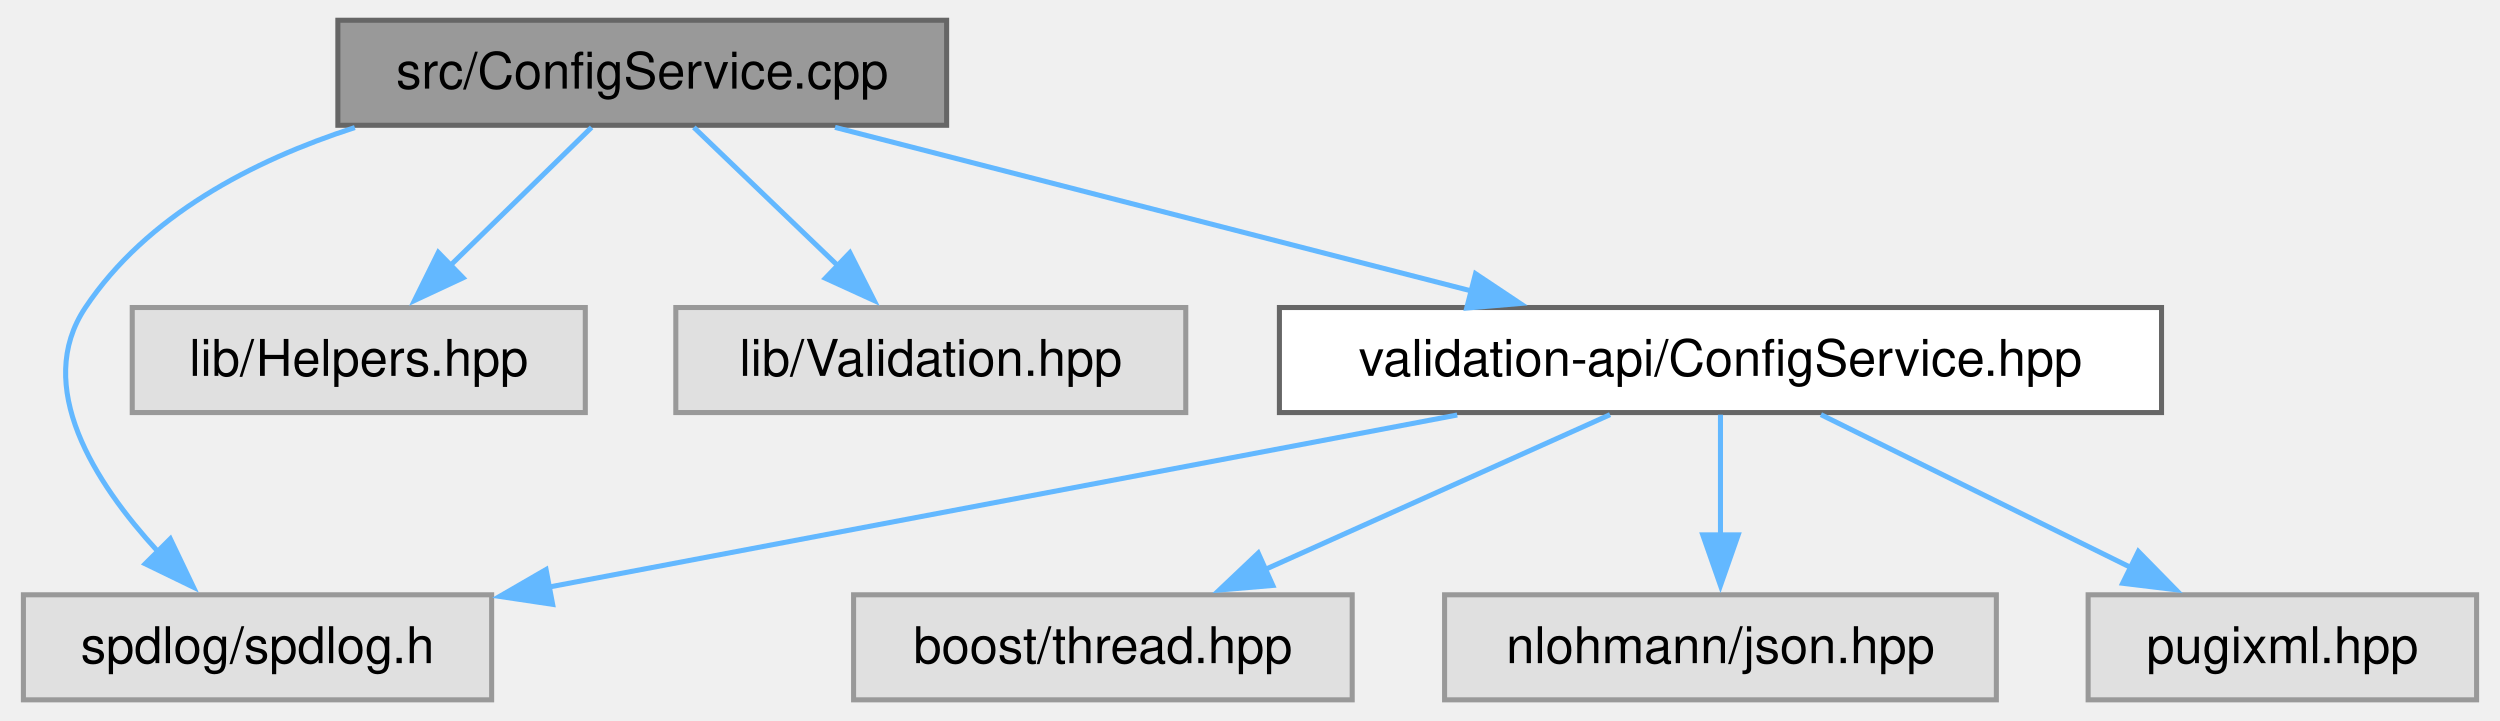
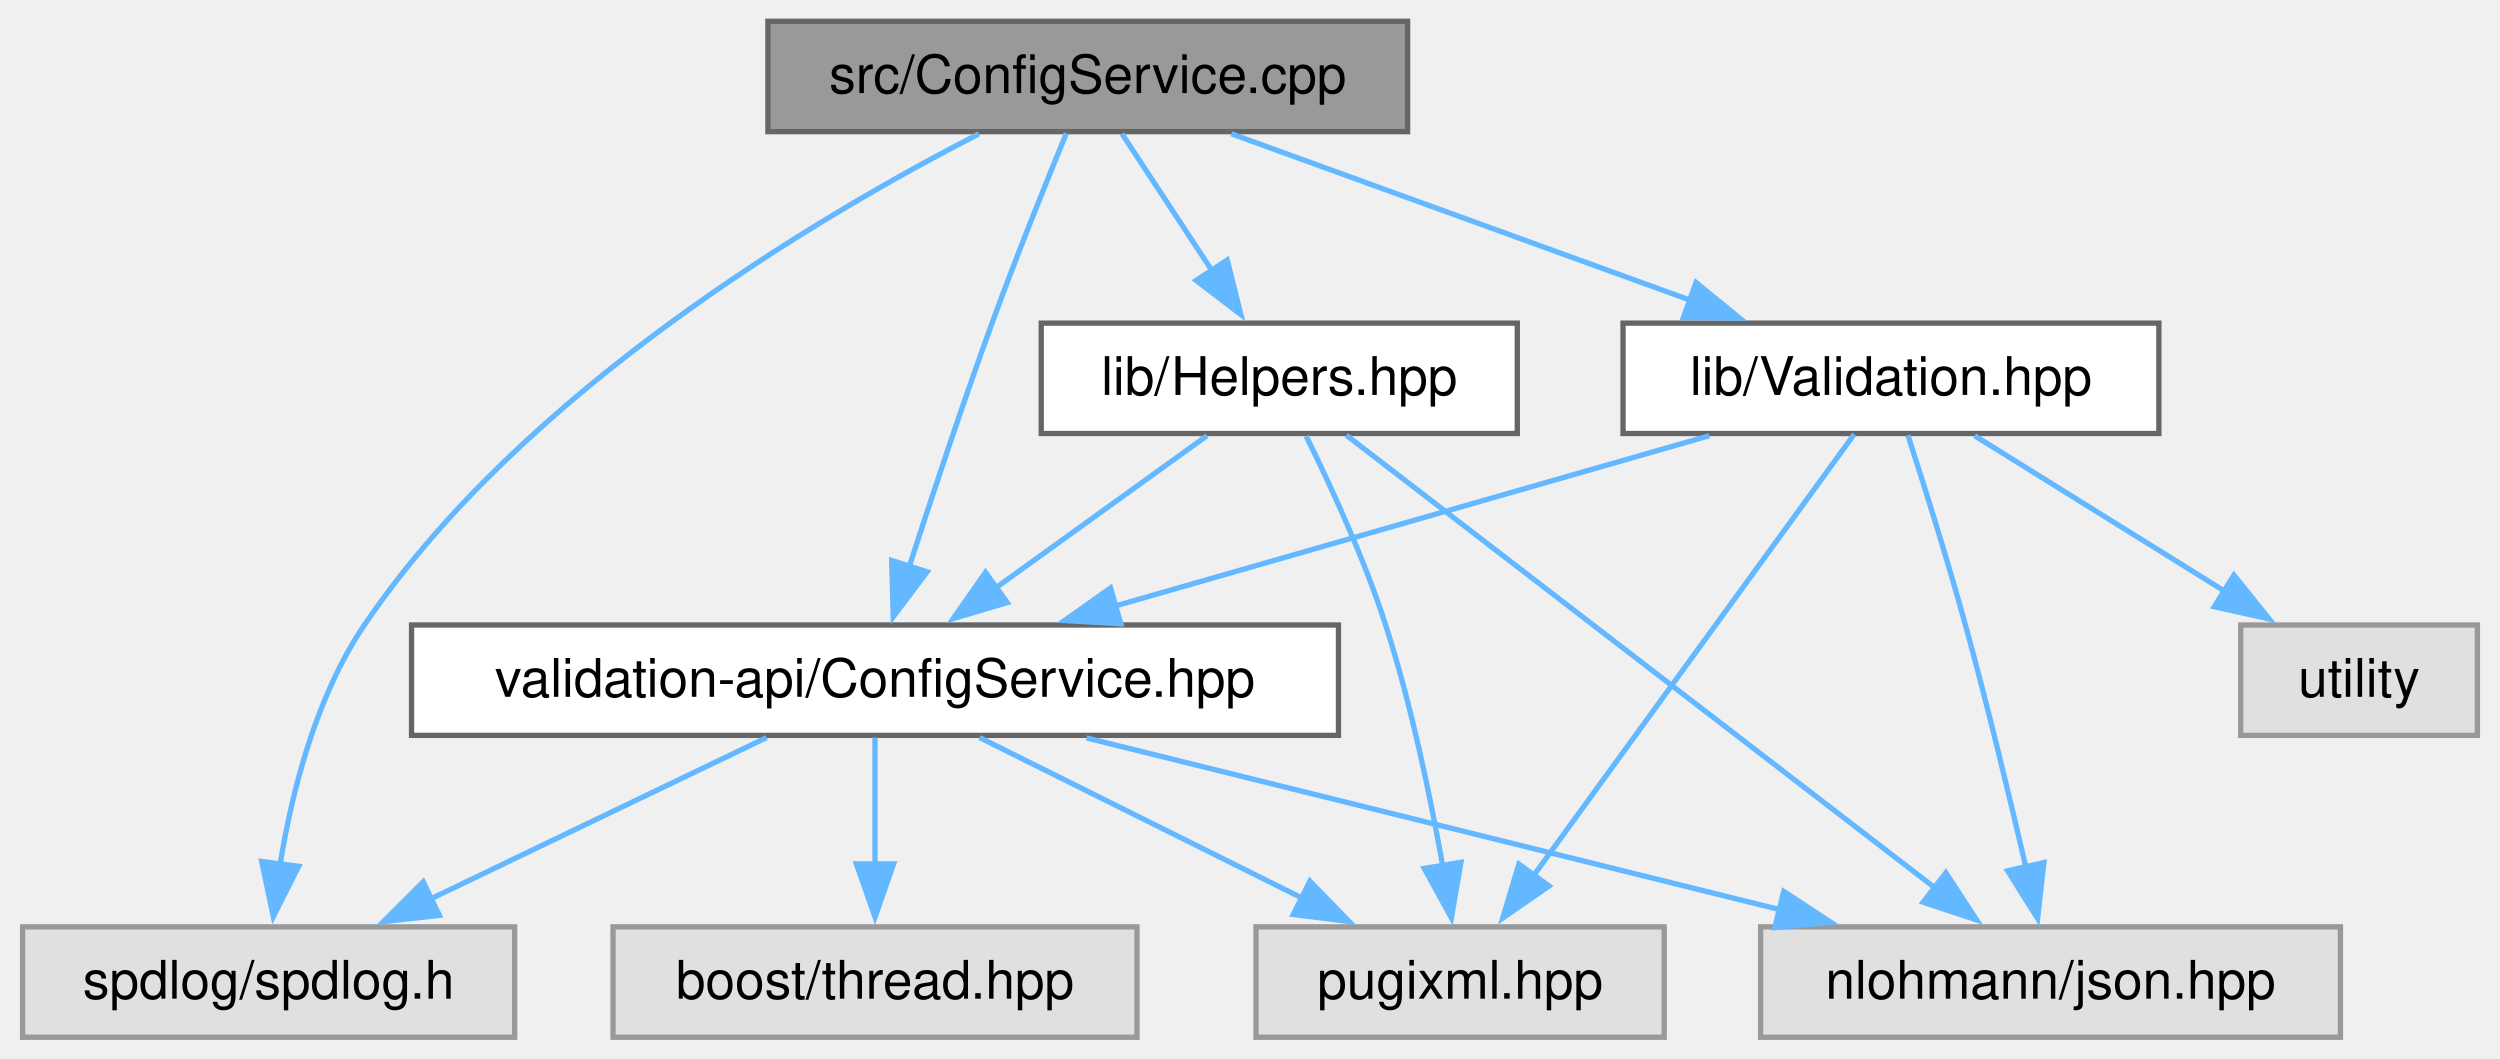
- <svg xmlns="http://www.w3.org/2000/svg" xmlns:xlink="http://www.w3.org/1999/xlink" width="493pt" height="142pt" viewBox="0.00 0.00 492.62 142.25">
-   <g id="graph0" class="graph" transform="scale(1 1) rotate(0) translate(4 138.25)">
+ <svg xmlns="http://www.w3.org/2000/svg" xmlns:xlink="http://www.w3.org/1999/xlink" width="470pt" height="199pt" viewBox="0.00 0.00 469.50 199.00">
+   <g id="graph0" class="graph" transform="scale(1 1) rotate(0) translate(4 195)">
    <g id="Node000001" class="node">
      <g id="a_Node000001">
        <a xlink:title=" ">
-           <polygon fill="#999999" stroke="#666666" points="182.38,-134.25 62.12,-134.25 62.12,-113.5 182.38,-113.5 182.38,-134.25" />
-           <text text-anchor="middle" x="122.25" y="-120.75" font-family="Helvetica,sans-Serif" font-size="10.00">src/ConfigService.cpp</text>
+           <polygon fill="#999999" stroke="#666666" points="260.38,-191 140.12,-191 140.12,-170.25 260.38,-170.25 260.38,-191" />
+           <text text-anchor="middle" x="200.25" y="-177.5" font-family="Helvetica,sans-Serif" font-size="10.00">src/ConfigService.cpp</text>
        </a>
      </g>
    </g>
    <g id="Node000002" class="node">
      <g id="a_Node000002">
        <a xlink:title=" ">
          <polygon fill="#e0e0e0" stroke="#999999" points="92.5,-20.75 0,-20.75 0,0 92.5,0 92.5,-20.75" />
          <text text-anchor="middle" x="46.25" y="-7.25" font-family="Helvetica,sans-Serif" font-size="10.00">spdlog/spdlog.h</text>
        </a>
      </g>
    </g>
    <g id="edge1_Node000001_Node000002" class="edge">
      <g id="a_edge1_Node000001_Node000002">
        <a xlink:title=" ">
-           <path fill="none" stroke="#63b8ff" d="M65.47,-113.05C45.18,-106.5 24.37,-95.61 12.25,-77.5 1.88,-62.01 14.02,-42.96 26.58,-29.29" />
-           <polygon fill="#63b8ff" stroke="#63b8ff" points="29.02,-31.81 33.59,-22.25 24.06,-26.87 29.02,-31.81" />
+           <path fill="none" stroke="#63b8ff" d="M179.8,-169.85C149.82,-154.46 94.26,-121.72 64.25,-77.5 55.15,-64.08 50.63,-46.21 48.4,-32.43" />
+           <polygon fill="#63b8ff" stroke="#63b8ff" points="51.9,-32.13 47.13,-22.67 44.95,-33.04 51.9,-32.13" />
        </a>
      </g>
    </g>
    <g id="Node000003" class="node">
      <g id="a_Node000003">
-         <a xlink:title=" ">
-           <polygon fill="#e0e0e0" stroke="#999999" points="111,-77.5 21.5,-77.5 21.5,-56.75 111,-56.75 111,-77.5" />
-           <text text-anchor="middle" x="66.25" y="-64" font-family="Helvetica,sans-Serif" font-size="10.00">lib/Helpers.hpp</text>
+         <a xlink:href="Helpers_8hpp.html" target="_top" xlink:title=" ">
+           <polygon fill="white" stroke="#666666" points="281,-134.25 191.5,-134.25 191.5,-113.5 281,-113.5 281,-134.25" />
+           <text text-anchor="middle" x="236.25" y="-120.75" font-family="Helvetica,sans-Serif" font-size="10.00">lib/Helpers.hpp</text>
        </a>
      </g>
    </g>
    <g id="edge2_Node000001_Node000003" class="edge">
      <g id="a_edge2_Node000001_Node000003">
        <a xlink:title=" ">
-           <path fill="none" stroke="#63b8ff" d="M112.24,-113.09C104.51,-105.53 93.62,-94.89 84.38,-85.85" />
-           <polygon fill="#63b8ff" stroke="#63b8ff" points="86.85,-83.37 77.26,-78.89 81.96,-88.38 86.85,-83.37" />
+           <path fill="none" stroke="#63b8ff" d="M206.69,-169.84C211.4,-162.67 217.94,-152.73 223.67,-144.01" />
+           <polygon fill="#63b8ff" stroke="#63b8ff" points="226.47,-146.12 229.04,-135.84 220.62,-142.28 226.47,-146.12" />
+         </a>
+       </g>
+     </g>
+     <g id="Node000006" class="node">
+       <g id="a_Node000006">
+         <a xlink:href="ConfigService_8hpp.html" target="_top" xlink:title=" ">
+           <polygon fill="white" stroke="#666666" points="247.38,-77.5 73.12,-77.5 73.12,-56.75 247.38,-56.75 247.38,-77.5" />
+           <text text-anchor="middle" x="160.25" y="-64" font-family="Helvetica,sans-Serif" font-size="10.00">validation-api/ConfigService.hpp</text>
+         </a>
+       </g>
+     </g>
+     <g id="edge15_Node000001_Node000006" class="edge">
+       <g id="a_edge15_Node000001_Node000006">
+         <a xlink:title=" ">
+           <path fill="none" stroke="#63b8ff" d="M196.23,-169.95C192.47,-160.8 186.78,-146.67 182.25,-134.25 176.67,-118.93 170.87,-101.42 166.62,-88.27" />
+           <polygon fill="#63b8ff" stroke="#63b8ff" points="170.05,-87.5 163.68,-79.04 163.39,-89.63 170.05,-87.5" />
+         </a>
+       </g>
+     </g>
+     <g id="Node000008" class="node">
+       <g id="a_Node000008">
+         <a xlink:href="Validation_8hpp.html" target="_top" xlink:title=" ">
+           <polygon fill="white" stroke="#666666" points="401.62,-134.25 300.88,-134.25 300.88,-113.5 401.62,-113.5 401.62,-134.25" />
+           <text text-anchor="middle" x="351.25" y="-120.75" font-family="Helvetica,sans-Serif" font-size="10.00">lib/Validation.hpp</text>
+         </a>
+       </g>
+     </g>
+     <g id="edge10_Node000001_Node000008" class="edge">
+       <g id="a_edge10_Node000001_Node000008">
+         <a xlink:title=" ">
+           <path fill="none" stroke="#63b8ff" d="M227.25,-169.84C251.33,-161.11 286.83,-148.23 313.68,-138.5" />
+           <polygon fill="#63b8ff" stroke="#63b8ff" points="314.6,-141.89 322.81,-135.19 312.22,-135.3 314.6,-141.89" />
        </a>
      </g>
    </g>
    <g id="Node000004" class="node">
      <g id="a_Node000004">
        <a xlink:title=" ">
-           <polygon fill="#e0e0e0" stroke="#999999" points="229.62,-77.5 128.88,-77.5 128.88,-56.75 229.62,-56.75 229.62,-77.5" />
-           <text text-anchor="middle" x="179.25" y="-64" font-family="Helvetica,sans-Serif" font-size="10.00">lib/Validation.hpp</text>
+           <polygon fill="#e0e0e0" stroke="#999999" points="435.75,-20.75 326.75,-20.75 326.75,0 435.75,0 435.75,-20.75" />
+           <text text-anchor="middle" x="381.25" y="-7.25" font-family="Helvetica,sans-Serif" font-size="10.00">nlohmann/json.hpp</text>
        </a>
      </g>
    </g>
-     <g id="edge3_Node000001_Node000004" class="edge">
-       <g id="a_edge3_Node000001_Node000004">
+     <g id="edge3_Node000003_Node000004" class="edge">
+       <g id="a_edge3_Node000003_Node000004">
        <a xlink:title=" ">
-           <path fill="none" stroke="#63b8ff" d="M132.44,-113.09C140.38,-105.46 151.62,-94.67 161.09,-85.57" />
-           <polygon fill="#63b8ff" stroke="#63b8ff" points="163.27,-88.33 168.06,-78.88 158.42,-83.28 163.27,-88.33" />
+           <path fill="none" stroke="#63b8ff" d="M248.86,-113.18C273.61,-94.15 328.77,-51.73 359.51,-28.09" />
+           <polygon fill="#63b8ff" stroke="#63b8ff" points="361.57,-30.92 367.36,-22.05 357.3,-25.38 361.57,-30.92" />
        </a>
      </g>
    </g>
    <g id="Node000005" class="node">
      <g id="a_Node000005">
-         <a xlink:href="ConfigService_8hpp.html" target="_top" xlink:title=" ">
-           <polygon fill="white" stroke="#666666" points="422.38,-77.5 248.12,-77.5 248.12,-56.75 422.38,-56.75 422.38,-77.5" />
-           <text text-anchor="middle" x="335.25" y="-64" font-family="Helvetica,sans-Serif" font-size="10.00">validation-api/ConfigService.hpp</text>
+         <a xlink:title=" ">
+           <polygon fill="#e0e0e0" stroke="#999999" points="308.62,-20.75 231.88,-20.75 231.88,0 308.62,0 308.62,-20.75" />
+           <text text-anchor="middle" x="270.25" y="-7.25" font-family="Helvetica,sans-Serif" font-size="10.00">pugixml.hpp</text>
        </a>
      </g>
    </g>
-     <g id="edge4_Node000001_Node000005" class="edge">
-       <g id="a_edge4_Node000001_Node000005">
+     <g id="edge4_Node000003_Node000005" class="edge">
+       <g id="a_edge4_Node000003_Node000005">
        <a xlink:title=" ">
-           <path fill="none" stroke="#63b8ff" d="M160.33,-113.09C195.51,-104.04 247.96,-90.56 286.25,-80.72" />
-           <polygon fill="#63b8ff" stroke="#63b8ff" points="286.86,-84.18 295.68,-78.3 285.12,-77.4 286.86,-84.18" />
+           <path fill="none" stroke="#63b8ff" d="M241.31,-113.01C245.77,-103.98 252.18,-90.12 256.25,-77.5 261.05,-62.6 264.65,-45.28 267,-32.1" />
+           <polygon fill="#63b8ff" stroke="#63b8ff" points="270.41,-32.89 268.61,-22.45 263.51,-31.73 270.41,-32.89" />
        </a>
      </g>
    </g>
-     <g id="edge5_Node000005_Node000002" class="edge">
-       <g id="a_edge5_Node000005_Node000002">
+     <g id="edge5_Node000003_Node000006" class="edge">
+       <g id="a_edge5_Node000003_Node000006">
        <a xlink:title=" ">
-           <path fill="none" stroke="#63b8ff" d="M283.25,-56.27C232.68,-46.69 156.04,-32.17 103.7,-22.26" />
-           <polygon fill="#63b8ff" stroke="#63b8ff" points="104.55,-18.86 94.07,-20.43 103.25,-25.74 104.55,-18.86" />
+           <path fill="none" stroke="#63b8ff" d="M222.66,-113.09C211.64,-105.15 195.86,-93.78 182.93,-84.46" />
+           <polygon fill="#63b8ff" stroke="#63b8ff" points="185.11,-81.72 174.95,-78.71 181.02,-87.4 185.11,-81.72" />
        </a>
      </g>
    </g>
-     <g id="Node000006" class="node">
-       <g id="a_Node000006">
+     <g id="edge6_Node000006_Node000002" class="edge">
+       <g id="a_edge6_Node000006_Node000002">
        <a xlink:title=" ">
-           <polygon fill="#e0e0e0" stroke="#999999" points="262.5,-20.75 164,-20.75 164,0 262.5,0 262.5,-20.75" />
-           <text text-anchor="middle" x="213.25" y="-7.25" font-family="Helvetica,sans-Serif" font-size="10.00">boost/thread.hpp</text>
+           <path fill="none" stroke="#63b8ff" d="M139.87,-56.34C122.28,-47.89 96.62,-35.57 76.62,-25.96" />
+           <polygon fill="#63b8ff" stroke="#63b8ff" points="78.35,-22.91 67.82,-21.73 75.32,-29.22 78.35,-22.91" />
        </a>
      </g>
    </g>
-     <g id="edge6_Node000005_Node000006" class="edge">
-       <g id="a_edge6_Node000005_Node000006">
+     <g id="edge8_Node000006_Node000004" class="edge">
+       <g id="a_edge8_Node000006_Node000004">
        <a xlink:title=" ">
-           <path fill="none" stroke="#63b8ff" d="M313.44,-56.34C294.44,-47.81 266.65,-35.34 245.16,-25.69" />
-           <polygon fill="#63b8ff" stroke="#63b8ff" points="246.81,-22.6 236.25,-21.7 243.94,-28.99 246.81,-22.6" />
+           <path fill="none" stroke="#63b8ff" d="M200.02,-56.27C236.51,-47.23 290.78,-33.79 330.41,-23.97" />
+           <polygon fill="#63b8ff" stroke="#63b8ff" points="331.1,-27.41 339.96,-21.6 329.41,-20.61 331.1,-27.41" />
+         </a>
+       </g>
+     </g>
+     <g id="edge9_Node000006_Node000005" class="edge">
+       <g id="a_edge9_Node000006_Node000005">
+         <a xlink:title=" ">
+           <path fill="none" stroke="#63b8ff" d="M179.92,-56.34C196.81,-47.93 221.42,-35.68 240.68,-26.09" />
+           <polygon fill="#63b8ff" stroke="#63b8ff" points="242.01,-29.34 249.4,-21.75 238.89,-23.08 242.01,-29.34" />
        </a>
      </g>
    </g>
    <g id="Node000007" class="node">
      <g id="a_Node000007">
        <a xlink:title=" ">
-           <polygon fill="#e0e0e0" stroke="#999999" points="389.75,-20.75 280.75,-20.75 280.75,0 389.75,0 389.75,-20.75" />
-           <text text-anchor="middle" x="335.25" y="-7.25" font-family="Helvetica,sans-Serif" font-size="10.00">nlohmann/json.hpp</text>
+           <polygon fill="#e0e0e0" stroke="#999999" points="209.5,-20.75 111,-20.75 111,0 209.5,0 209.5,-20.75" />
+           <text text-anchor="middle" x="160.25" y="-7.25" font-family="Helvetica,sans-Serif" font-size="10.00">boost/thread.hpp</text>
        </a>
      </g>
    </g>
-     <g id="edge7_Node000005_Node000007" class="edge">
-       <g id="a_edge7_Node000005_Node000007">
+     <g id="edge7_Node000006_Node000007" class="edge">
+       <g id="a_edge7_Node000006_Node000007">
        <a xlink:title=" ">
-           <path fill="none" stroke="#63b8ff" d="M335.25,-56.34C335.25,-49.72 335.25,-40.72 335.25,-32.52" />
-           <polygon fill="#63b8ff" stroke="#63b8ff" points="338.75,-32.59 335.25,-22.59 331.75,-32.59 338.75,-32.59" />
+           <path fill="none" stroke="#63b8ff" d="M160.25,-56.34C160.25,-49.72 160.25,-40.72 160.25,-32.52" />
+           <polygon fill="#63b8ff" stroke="#63b8ff" points="163.75,-32.59 160.25,-22.59 156.75,-32.59 163.75,-32.59" />
        </a>
      </g>
    </g>
-     <g id="Node000008" class="node">
-       <g id="a_Node000008">
+     <g id="edge11_Node000008_Node000004" class="edge">
+       <g id="a_edge11_Node000008_Node000004">
        <a xlink:title=" ">
-           <polygon fill="#e0e0e0" stroke="#999999" points="484.62,-20.75 407.88,-20.75 407.88,0 484.62,0 484.62,-20.75" />
-           <text text-anchor="middle" x="446.25" y="-7.25" font-family="Helvetica,sans-Serif" font-size="10.00">pugixml.hpp</text>
+           <path fill="none" stroke="#63b8ff" d="M354.43,-113.19C357.39,-104.04 361.84,-89.9 365.25,-77.5 369.43,-62.31 373.59,-45 376.63,-31.9" />
+           <polygon fill="#63b8ff" stroke="#63b8ff" points="380,-32.84 378.82,-22.31 373.18,-31.29 380,-32.84" />
        </a>
      </g>
    </g>
-     <g id="edge8_Node000005_Node000008" class="edge">
-       <g id="a_edge8_Node000005_Node000008">
+     <g id="edge12_Node000008_Node000005" class="edge">
+       <g id="a_edge12_Node000008_Node000005">
        <a xlink:title=" ">
-           <path fill="none" stroke="#63b8ff" d="M355.09,-56.34C372.14,-47.93 396.97,-35.68 416.41,-26.09" />
-           <polygon fill="#63b8ff" stroke="#63b8ff" points="417.8,-29.31 425.22,-21.75 414.7,-23.03 417.8,-29.31" />
+           <path fill="none" stroke="#63b8ff" d="M344.34,-113.37C331.02,-95.03 301.54,-54.45 284.05,-30.37" />
+           <polygon fill="#63b8ff" stroke="#63b8ff" points="286.97,-28.43 278.26,-22.4 281.3,-32.55 286.97,-28.43" />
+         </a>
+       </g>
+     </g>
+     <g id="edge14_Node000008_Node000006" class="edge">
+       <g id="a_edge14_Node000008_Node000006">
+         <a xlink:title=" ">
+           <path fill="none" stroke="#63b8ff" d="M317.1,-113.09C285.83,-104.12 239.33,-90.79 205.08,-80.98" />
+           <polygon fill="#63b8ff" stroke="#63b8ff" points="206.46,-77.73 195.88,-78.34 204.53,-84.46 206.46,-77.73" />
+         </a>
+       </g>
+     </g>
+     <g id="Node000009" class="node">
+       <g id="a_Node000009">
+         <a xlink:title=" ">
+           <polygon fill="#e0e0e0" stroke="#999999" points="461.5,-77.5 417,-77.5 417,-56.75 461.5,-56.75 461.5,-77.5" />
+           <text text-anchor="middle" x="439.25" y="-64" font-family="Helvetica,sans-Serif" font-size="10.00">utility</text>
+         </a>
+       </g>
+     </g>
+     <g id="edge13_Node000008_Node000009" class="edge">
+       <g id="a_edge13_Node000008_Node000009">
+         <a xlink:title=" ">
+           <path fill="none" stroke="#63b8ff" d="M366.98,-113.09C380.12,-104.91 399.09,-93.11 414.3,-83.65" />
+           <polygon fill="#63b8ff" stroke="#63b8ff" points="415.73,-86.88 422.37,-78.63 412.03,-80.94 415.73,-86.88" />
        </a>
      </g>
    </g>
  </g>
</svg>
